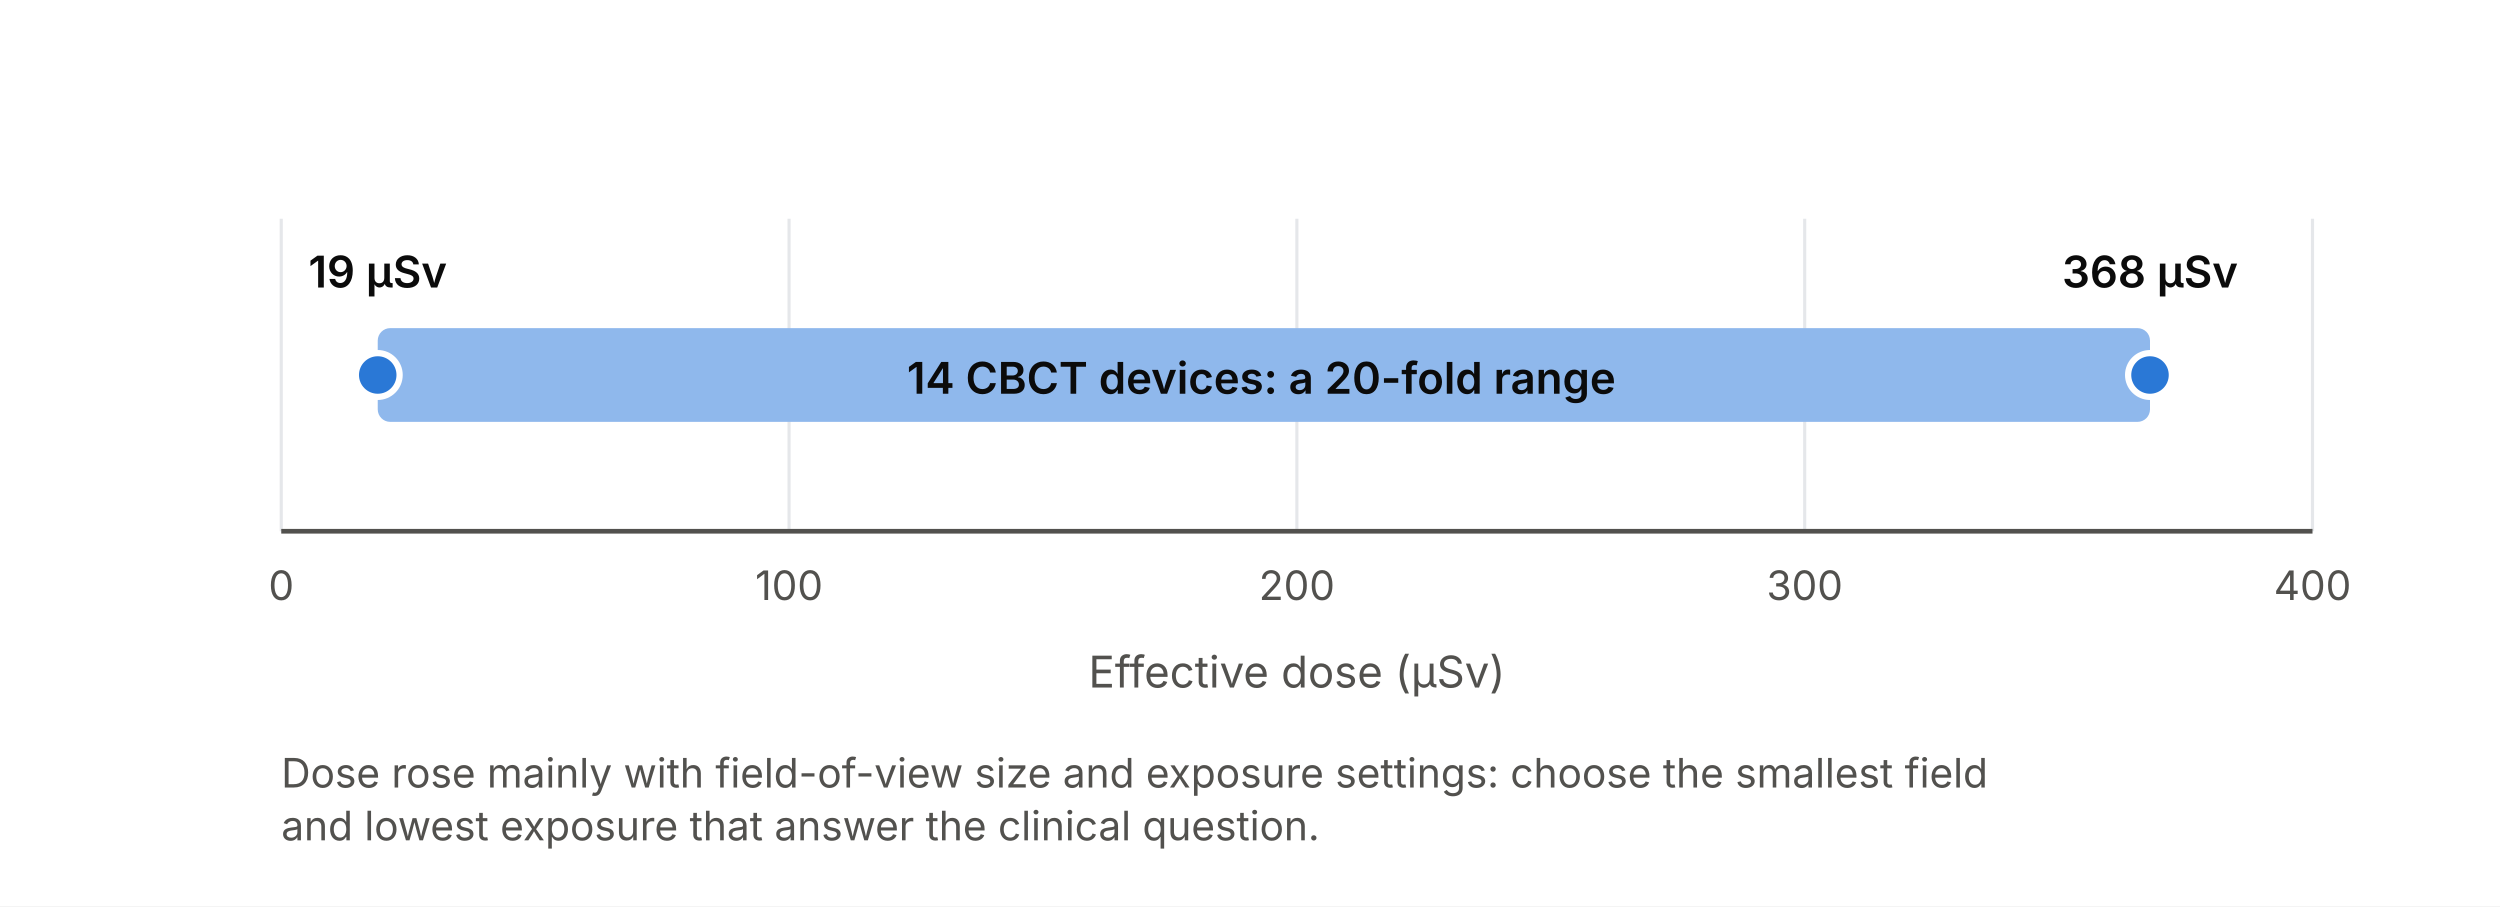
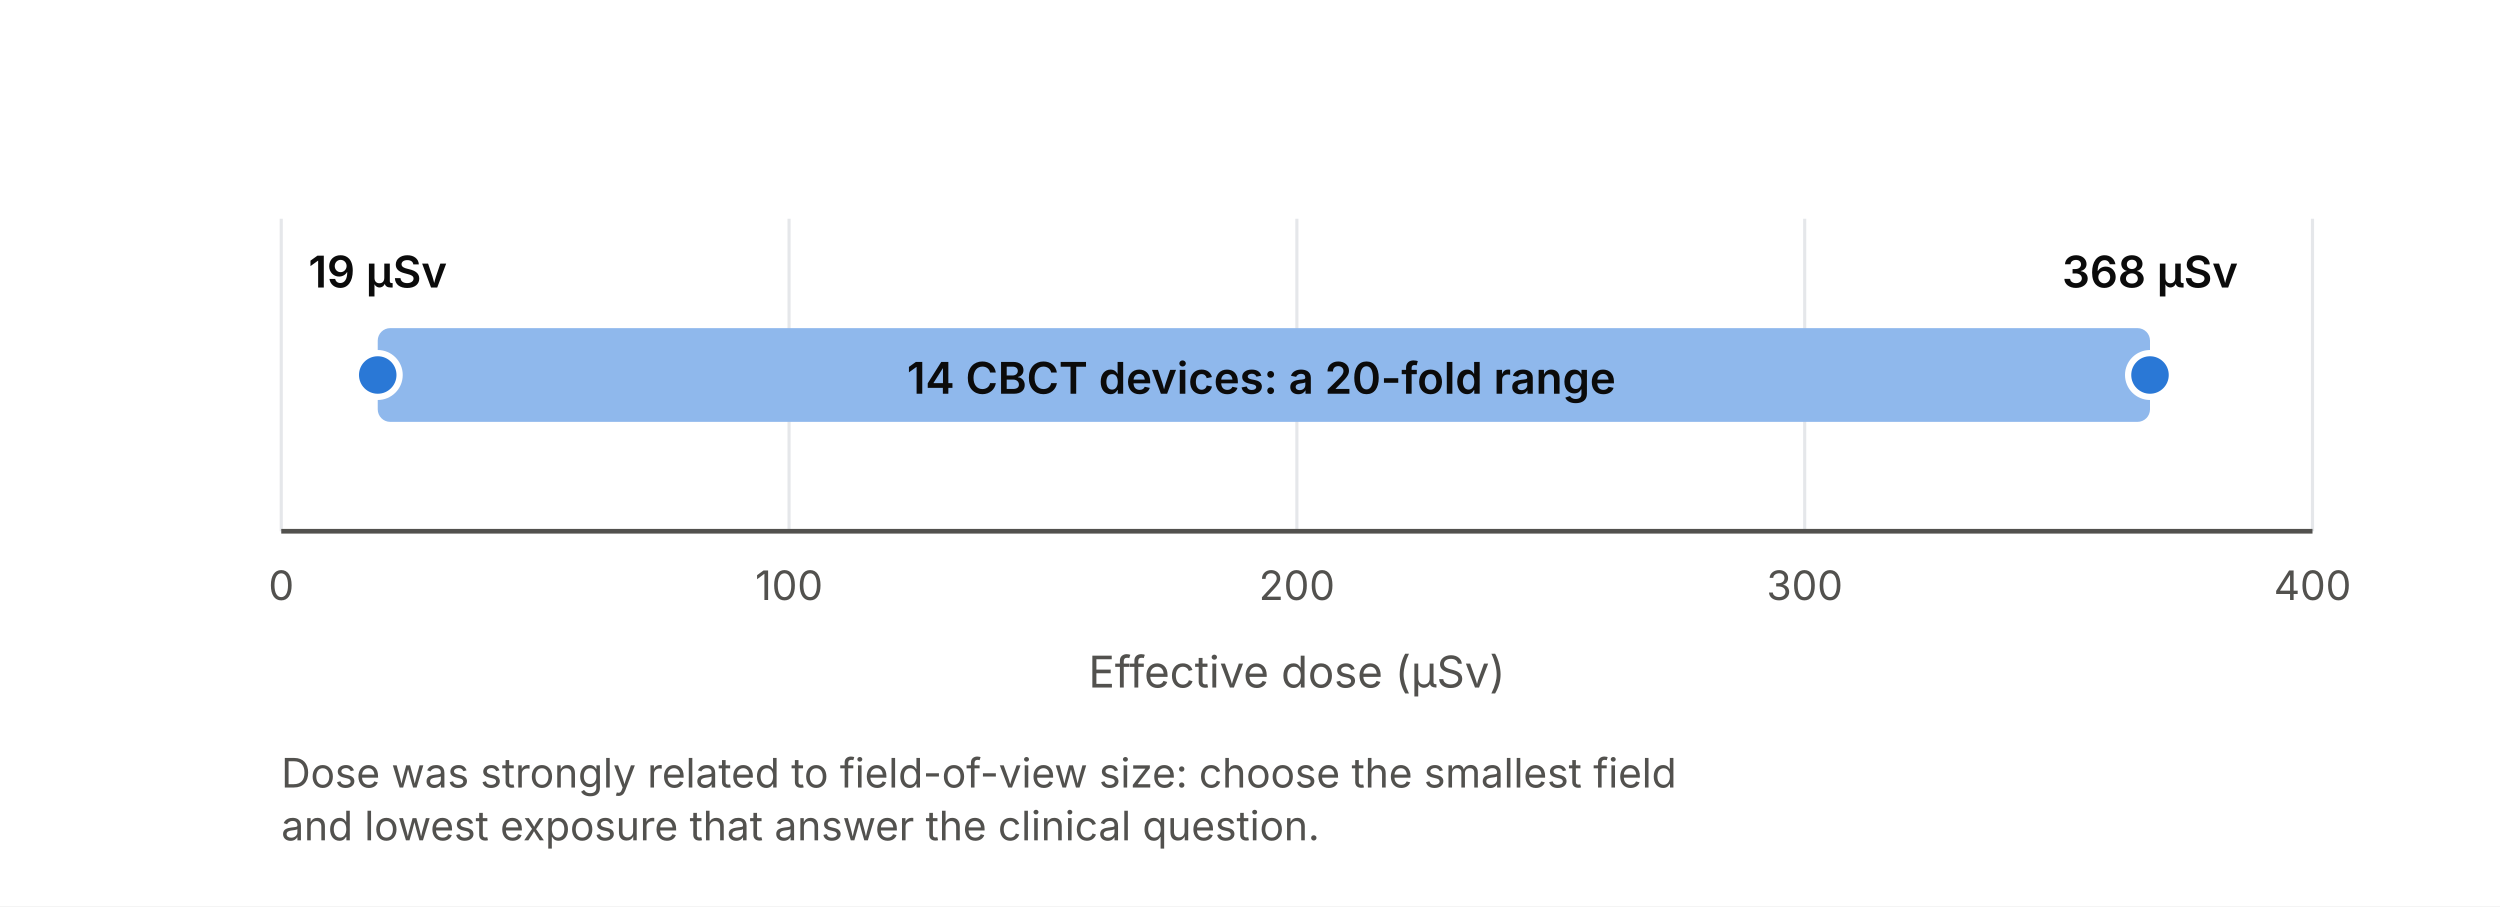
<svg xmlns="http://www.w3.org/2000/svg" viewBox="0 0 800 290" role="img" aria-labelledby="t d" font-family="Inter, Carlito, 'DejaVu Sans', sans-serif">
  <defs>
    <marker id="ar" viewBox="0 0 10 10" refX="9" refY="5" markerWidth="7" markerHeight="7" orient="auto-start-reverse">
      <path d="M0,0 L10,5 L0,10 z" fill="#52514e" />
    </marker>
    <marker id="ara" viewBox="0 0 10 10" refX="9" refY="5" markerWidth="7" markerHeight="7" orient="auto-start-reverse">
      <path d="M0,0 L10,5 L0,10 z" fill="#1f5f8b" />
    </marker>
    <pattern id="hatch" width="6" height="6" patternUnits="userSpaceOnUse" patternTransform="rotate(45)">
      <rect width="6" height="6" fill="#fff1c7" />
      <line x1="0" y1="0" x2="0" y2="6" stroke="#eb6834" stroke-width="2" />
    </pattern>
  </defs>
  <rect width="800" height="290" fill="#ffffff" />
  <line x1="90.0" y1="70" x2="90.0" y2="170" stroke="#e5e7ea" stroke-width="1" />
  <text x="90.0" y="192" font-size="13" fill="#52514e" text-anchor="middle" font-weight="400">0</text>
  <line x1="252.5" y1="70" x2="252.5" y2="170" stroke="#e5e7ea" stroke-width="1" />
  <text x="252.5" y="192" font-size="13" fill="#52514e" text-anchor="middle" font-weight="400">100</text>
  <line x1="415.0" y1="70" x2="415.0" y2="170" stroke="#e5e7ea" stroke-width="1" />
  <text x="415.0" y="192" font-size="13" fill="#52514e" text-anchor="middle" font-weight="400">200</text>
  <line x1="577.5" y1="70" x2="577.5" y2="170" stroke="#e5e7ea" stroke-width="1" />
  <text x="577.5" y="192" font-size="13" fill="#52514e" text-anchor="middle" font-weight="400">300</text>
  <line x1="740.0" y1="70" x2="740.0" y2="170" stroke="#e5e7ea" stroke-width="1" />
  <text x="740.0" y="192" font-size="13" fill="#52514e" text-anchor="middle" font-weight="400">400</text>
  <line x1="90" y1="170" x2="740" y2="170" stroke="#52514e" stroke-width="1.5" />
  <text x="415.0" y="220" font-size="14" fill="#52514e" text-anchor="middle" font-weight="400">Effective dose (µSv)</text>
  <rect x="120.875" y="105" width="567.125" height="30" rx="4" fill="#8fb8ec" />
  <circle cx="120.875" cy="120" r="7" fill="#2a78d6" stroke="#fff" stroke-width="2" />
  <circle cx="688.0" cy="120" r="7" fill="#2a78d6" stroke="#fff" stroke-width="2" />
  <text x="120.875" y="92" font-size="14" fill="#0b0b0b" text-anchor="middle" font-weight="600">19 µSv</text>
  <text x="688.0" y="92" font-size="14" fill="#0b0b0b" text-anchor="middle" font-weight="600">368 µSv</text>
  <text x="403.625" y="126" font-size="14" fill="#0b0b0b" text-anchor="middle" font-weight="600">14 CBCT devices: a 20-fold range</text>
-   <text x="90" y="252.0" font-size="13" fill="#52514e" text-anchor="start" font-weight="400">Dose rose mainly with field-of-view size and exposure settings: choose the smallest field</text>
+   <text x="90" y="252.0" font-size="13" fill="#52514e" text-anchor="start" font-weight="400">Dose was strongly related to field-of-view size: choose the smallest field</text>
  <text x="90" y="268.9" font-size="13" fill="#52514e" text-anchor="start" font-weight="400">and lowest exposure that answer the clinical question.</text>
</svg>
